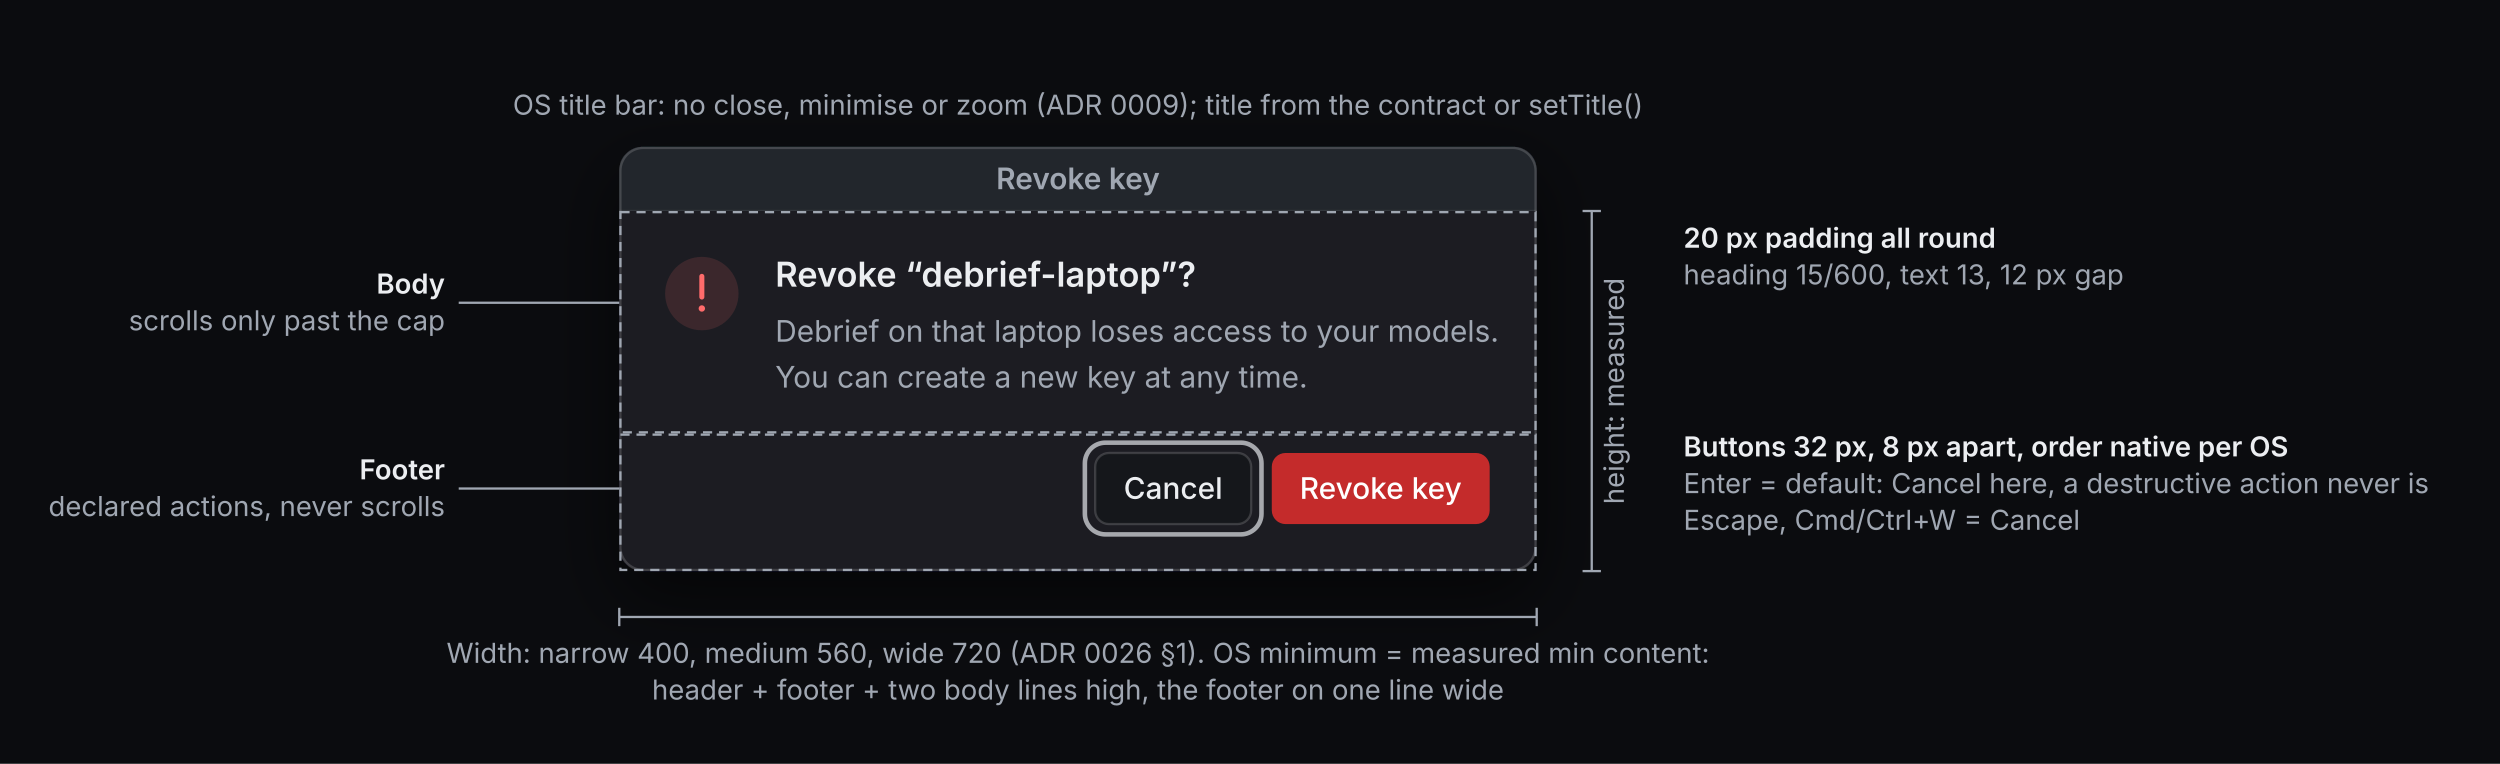
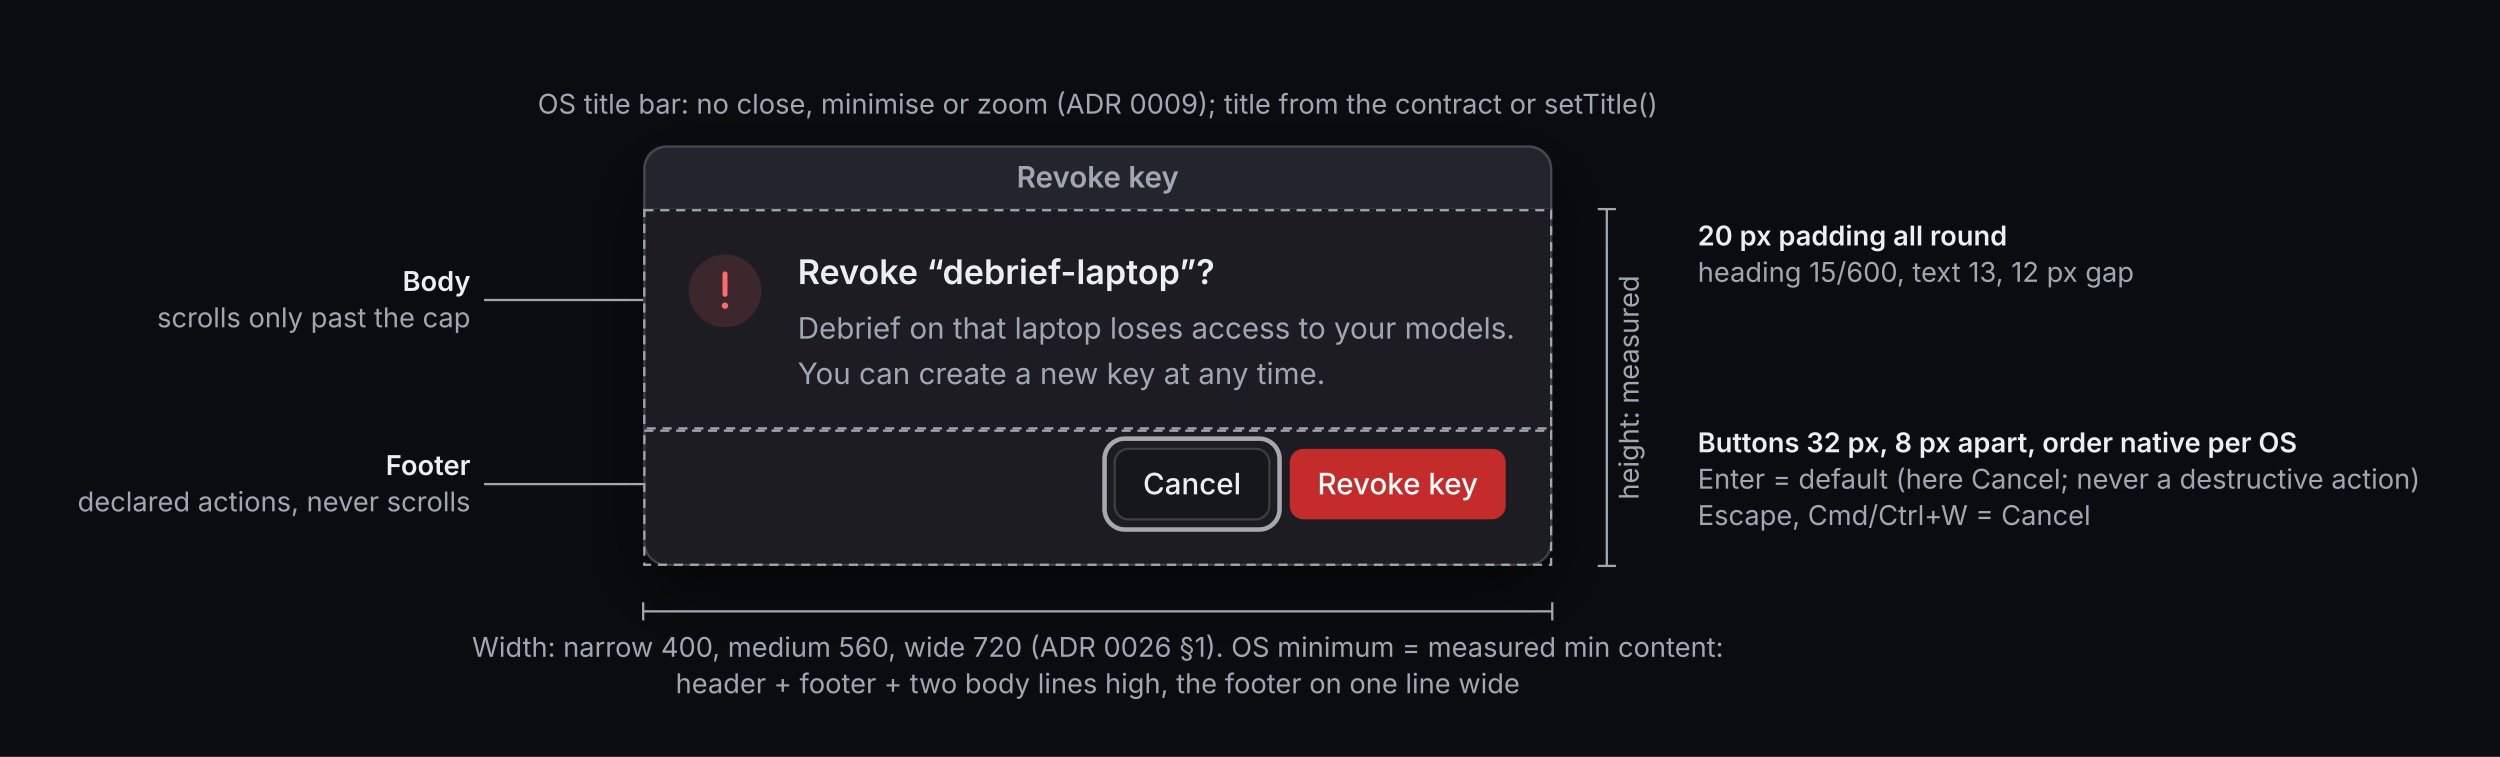
- <svg xmlns="http://www.w3.org/2000/svg" width="1090" height="333" viewBox="0 0 1090 333">
+ <svg xmlns="http://www.w3.org/2000/svg" width="1100" height="333" viewBox="0 0 1100 333">
  <defs>
    <filter id="w1-shadow" x="-20%" y="-20%" width="140%" height="150%">
      <feDropShadow dx="0" dy="12" stdDeviation="16" flood-color="rgba(0,0,0,0.6)" />
    </filter>
    <clipPath id="w1-clip">
-       <rect x="270" y="64" width="400" height="185" rx="10" />
+       <rect x="283" y="64" width="400" height="185" rx="10" />
    </clipPath>
  </defs>
-   <rect x="0" y="0" width="1090" height="333" rx="0" fill="#0b0c0f" />
+   <rect x="0" y="0" width="1100" height="333" rx="0" fill="#0b0c0f" />
  <g filter="url(#w1-shadow)">
-     <rect x="270" y="64" width="400" height="185" rx="10" fill="#1b1e23" />
+     <rect x="283" y="64" width="400" height="185" rx="10" fill="#1b1e23" />
  </g>
  <g clip-path="url(#w1-clip)">
-     <rect x="270" y="64" width="400" height="28" rx="0" fill="#22262c" />
-     <rect x="270" y="91.5" width="400" height="0.5" rx="0" fill="rgba(255,255,255,0.08)" />
-     <text x="470" y="82.5" font-family="-apple-system, 'SF Pro Text', 'Segoe UI Variable Text', 'Segoe UI', system-ui, sans-serif" font-size="13" font-weight="600" fill="#a0a7b2" text-anchor="middle">Revoke key</text>
-     <g transform="translate(270,92)">
+     <rect x="283" y="64" width="400" height="28" rx="0" fill="#22262c" />
+     <rect x="283" y="91.5" width="400" height="0.5" rx="0" fill="rgba(255,255,255,0.08)" />
+     <text x="483" y="82.5" font-family="-apple-system, 'SF Pro Text', 'Segoe UI Variable Text', 'Segoe UI', system-ui, sans-serif" font-size="13" font-weight="600" fill="#a0a7b2" text-anchor="middle">Revoke key</text>
+     <g transform="translate(283,92)">
      <circle cx="36" cy="36" r="16" fill="rgba(255,107,107,0.14)" />
      <path d="M36 28.5 v9" stroke="#ff6b6b" stroke-width="2.2" stroke-linecap="round" />
      <circle cx="36" cy="42.5" r="1.4" fill="#ff6b6b" />
      <text x="68" y="33" font-family="-apple-system, 'SF Pro Text', 'Segoe UI Variable Text', 'Segoe UI', system-ui, sans-serif" font-size="15" font-weight="600" fill="#eceef1" text-anchor="start">Revoke “debrief-laptop”?</text>
      <text x="68" y="57" font-family="-apple-system, 'SF Pro Text', 'Segoe UI Variable Text', 'Segoe UI', system-ui, sans-serif" font-size="13" font-weight="400" fill="#a0a7b2" text-anchor="start">Debrief on that laptop loses access to your models.</text>
      <text x="68" y="77" font-family="-apple-system, 'SF Pro Text', 'Segoe UI Variable Text', 'Segoe UI', system-ui, sans-serif" font-size="13" font-weight="400" fill="#a0a7b2" text-anchor="start">You can create a new key at any time.</text>
      <rect x="203" y="101" width="77" height="40" rx="9" fill="none" stroke="#a6a8ad" stroke-width="2" />
      <g>
        <rect x="207.5" y="105.5" width="68" height="31" rx="6" fill="#15171b" stroke="rgba(255,255,255,0.16)" stroke-width="1" />
        <text x="241.5" y="125.5" font-family="-apple-system, 'SF Pro Text', 'Segoe UI Variable Text', 'Segoe UI', system-ui, sans-serif" font-size="13" font-weight="500" fill="#eceef1" text-anchor="middle">Cancel</text>
      </g>
      <g>
        <rect x="284.5" y="105.5" width="95" height="31" rx="6" fill="#c42b2b" />
        <text x="332" y="125.5" font-family="-apple-system, 'SF Pro Text', 'Segoe UI Variable Text', 'Segoe UI', system-ui, sans-serif" font-size="13" font-weight="500" fill="#ffffff" text-anchor="middle">Revoke key</text>
      </g>
    </g>
  </g>
-   <rect x="270.5" y="64.5" width="399" height="184" rx="10" fill="none" stroke="rgba(255,255,255,0.16)" stroke-width="1" />
-   <rect x="270.5" y="92.5" width="399" height="96" rx="0" fill="none" stroke="#a0a7b2" stroke-width="1" stroke-dasharray="4 3" />
-   <rect x="270.5" y="189.5" width="399" height="59" rx="0" fill="none" stroke="#a0a7b2" stroke-width="1" stroke-dasharray="4 3" />
-   <line x1="200" y1="132" x2="270" y2="132" stroke="#a0a7b2" stroke-width="1" />
-   <text x="194" y="128" font-family="-apple-system, 'SF Pro Text', 'Segoe UI Variable Text', 'Segoe UI', system-ui, sans-serif" font-size="12" font-weight="600" fill="#eceef1" text-anchor="end">Body</text>
-   <text x="194" y="144" font-family="-apple-system, 'SF Pro Text', 'Segoe UI Variable Text', 'Segoe UI', system-ui, sans-serif" font-size="12" font-weight="400" fill="#a0a7b2" text-anchor="end">scrolls only past the cap</text>
-   <line x1="200" y1="213" x2="270" y2="213" stroke="#a0a7b2" stroke-width="1" />
-   <text x="194" y="209" font-family="-apple-system, 'SF Pro Text', 'Segoe UI Variable Text', 'Segoe UI', system-ui, sans-serif" font-size="12" font-weight="600" fill="#eceef1" text-anchor="end">Footer</text>
-   <text x="194" y="225" font-family="-apple-system, 'SF Pro Text', 'Segoe UI Variable Text', 'Segoe UI', system-ui, sans-serif" font-size="12" font-weight="400" fill="#a0a7b2" text-anchor="end">declared actions, never scrolls</text>
-   <text x="470" y="50" font-family="-apple-system, 'SF Pro Text', 'Segoe UI Variable Text', 'Segoe UI', system-ui, sans-serif" font-size="12" font-weight="400" fill="#a0a7b2" text-anchor="middle">OS title bar: no close, minimise or zoom (ADR 0009); title from the contract or setTitle()</text>
-   <text x="734" y="108" font-family="-apple-system, 'SF Pro Text', 'Segoe UI Variable Text', 'Segoe UI', system-ui, sans-serif" font-size="12" font-weight="600" fill="#eceef1" text-anchor="start">20 px padding all round</text>
-   <text x="734" y="124" font-family="-apple-system, 'SF Pro Text', 'Segoe UI Variable Text', 'Segoe UI', system-ui, sans-serif" font-size="12" font-weight="400" fill="#a0a7b2" text-anchor="start">heading 15/600, text 13, 12 px gap</text>
-   <text x="734" y="199" font-family="-apple-system, 'SF Pro Text', 'Segoe UI Variable Text', 'Segoe UI', system-ui, sans-serif" font-size="12" font-weight="600" fill="#eceef1" text-anchor="start">Buttons 32 px, 8 px apart, order native per OS</text>
-   <text x="734" y="215" font-family="-apple-system, 'SF Pro Text', 'Segoe UI Variable Text', 'Segoe UI', system-ui, sans-serif" font-size="12" font-weight="400" fill="#a0a7b2" text-anchor="start">Enter = default: Cancel here, a destructive action never is</text>
-   <text x="734" y="231" font-family="-apple-system, 'SF Pro Text', 'Segoe UI Variable Text', 'Segoe UI', system-ui, sans-serif" font-size="12" font-weight="400" fill="#a0a7b2" text-anchor="start">Escape, Cmd/Ctrl+W = Cancel</text>
-   <line x1="694" y1="92" x2="694" y2="249" stroke="#a0a7b2" stroke-width="1" />
-   <line x1="690" y1="92" x2="698" y2="92" stroke="#a0a7b2" stroke-width="1" />
-   <line x1="690" y1="249" x2="698" y2="249" stroke="#a0a7b2" stroke-width="1" />
-   <text x="708" y="170.5" font-family="-apple-system, 'SF Pro Text', 'Segoe UI Variable Text', 'Segoe UI', system-ui, sans-serif" font-size="12" font-weight="400" fill="#a0a7b2" text-anchor="middle" transform="rotate(-90 708 170.5)">height: measured</text>
-   <line x1="270" y1="269" x2="670" y2="269" stroke="#a0a7b2" stroke-width="1" />
-   <line x1="270" y1="265" x2="270" y2="273" stroke="#a0a7b2" stroke-width="1" />
-   <line x1="670" y1="265" x2="670" y2="273" stroke="#a0a7b2" stroke-width="1" />
-   <text x="470" y="289" font-family="-apple-system, 'SF Pro Text', 'Segoe UI Variable Text', 'Segoe UI', system-ui, sans-serif" font-size="12" font-weight="400" fill="#a0a7b2" text-anchor="middle">Width: narrow 400, medium 560, wide 720 (ADR 0026 §1). OS minimum = measured min content:</text>
-   <text x="470" y="305" font-family="-apple-system, 'SF Pro Text', 'Segoe UI Variable Text', 'Segoe UI', system-ui, sans-serif" font-size="12" font-weight="400" fill="#a0a7b2" text-anchor="middle">header + footer + two body lines high, the footer on one line wide</text>
+   <rect x="283.5" y="64.5" width="399" height="184" rx="10" fill="none" stroke="rgba(255,255,255,0.16)" stroke-width="1" />
+   <rect x="283.5" y="92.5" width="399" height="96" rx="0" fill="none" stroke="#a0a7b2" stroke-width="1" stroke-dasharray="4 3" />
+   <rect x="283.5" y="189.5" width="399" height="59" rx="0" fill="none" stroke="#a0a7b2" stroke-width="1" stroke-dasharray="4 3" />
+   <line x1="213" y1="132" x2="283" y2="132" stroke="#a0a7b2" stroke-width="1" />
+   <text x="207" y="128" font-family="-apple-system, 'SF Pro Text', 'Segoe UI Variable Text', 'Segoe UI', system-ui, sans-serif" font-size="12" font-weight="600" fill="#eceef1" text-anchor="end">Body</text>
+   <text x="207" y="144" font-family="-apple-system, 'SF Pro Text', 'Segoe UI Variable Text', 'Segoe UI', system-ui, sans-serif" font-size="12" font-weight="400" fill="#a0a7b2" text-anchor="end">scrolls only past the cap</text>
+   <line x1="213" y1="213" x2="283" y2="213" stroke="#a0a7b2" stroke-width="1" />
+   <text x="207" y="209" font-family="-apple-system, 'SF Pro Text', 'Segoe UI Variable Text', 'Segoe UI', system-ui, sans-serif" font-size="12" font-weight="600" fill="#eceef1" text-anchor="end">Footer</text>
+   <text x="207" y="225" font-family="-apple-system, 'SF Pro Text', 'Segoe UI Variable Text', 'Segoe UI', system-ui, sans-serif" font-size="12" font-weight="400" fill="#a0a7b2" text-anchor="end">declared actions, never scrolls</text>
+   <text x="483" y="50" font-family="-apple-system, 'SF Pro Text', 'Segoe UI Variable Text', 'Segoe UI', system-ui, sans-serif" font-size="12" font-weight="400" fill="#a0a7b2" text-anchor="middle">OS title bar: no close, minimise or zoom (ADR 0009); title from the contract or setTitle()</text>
+   <text x="747" y="108" font-family="-apple-system, 'SF Pro Text', 'Segoe UI Variable Text', 'Segoe UI', system-ui, sans-serif" font-size="12" font-weight="600" fill="#eceef1" text-anchor="start">20 px padding all round</text>
+   <text x="747" y="124" font-family="-apple-system, 'SF Pro Text', 'Segoe UI Variable Text', 'Segoe UI', system-ui, sans-serif" font-size="12" font-weight="400" fill="#a0a7b2" text-anchor="start">heading 15/600, text 13, 12 px gap</text>
+   <text x="747" y="199" font-family="-apple-system, 'SF Pro Text', 'Segoe UI Variable Text', 'Segoe UI', system-ui, sans-serif" font-size="12" font-weight="600" fill="#eceef1" text-anchor="start">Buttons 32 px, 8 px apart, order native per OS</text>
+   <text x="747" y="215" font-family="-apple-system, 'SF Pro Text', 'Segoe UI Variable Text', 'Segoe UI', system-ui, sans-serif" font-size="12" font-weight="400" fill="#a0a7b2" text-anchor="start">Enter = default (here Cancel; never a destructive action)</text>
+   <text x="747" y="231" font-family="-apple-system, 'SF Pro Text', 'Segoe UI Variable Text', 'Segoe UI', system-ui, sans-serif" font-size="12" font-weight="400" fill="#a0a7b2" text-anchor="start">Escape, Cmd/Ctrl+W = Cancel</text>
+   <line x1="707" y1="92" x2="707" y2="249" stroke="#a0a7b2" stroke-width="1" />
+   <line x1="703" y1="92" x2="711" y2="92" stroke="#a0a7b2" stroke-width="1" />
+   <line x1="703" y1="249" x2="711" y2="249" stroke="#a0a7b2" stroke-width="1" />
+   <text x="721" y="170.5" font-family="-apple-system, 'SF Pro Text', 'Segoe UI Variable Text', 'Segoe UI', system-ui, sans-serif" font-size="12" font-weight="400" fill="#a0a7b2" text-anchor="middle" transform="rotate(-90 721 170.5)">height: measured</text>
+   <line x1="283" y1="269" x2="683" y2="269" stroke="#a0a7b2" stroke-width="1" />
+   <line x1="283" y1="265" x2="283" y2="273" stroke="#a0a7b2" stroke-width="1" />
+   <line x1="683" y1="265" x2="683" y2="273" stroke="#a0a7b2" stroke-width="1" />
+   <text x="483" y="289" font-family="-apple-system, 'SF Pro Text', 'Segoe UI Variable Text', 'Segoe UI', system-ui, sans-serif" font-size="12" font-weight="400" fill="#a0a7b2" text-anchor="middle">Width: narrow 400, medium 560, wide 720 (ADR 0026 §1). OS minimum = measured min content:</text>
+   <text x="483" y="305" font-family="-apple-system, 'SF Pro Text', 'Segoe UI Variable Text', 'Segoe UI', system-ui, sans-serif" font-size="12" font-weight="400" fill="#a0a7b2" text-anchor="middle">header + footer + two body lines high, the footer on one line wide</text>
</svg>
